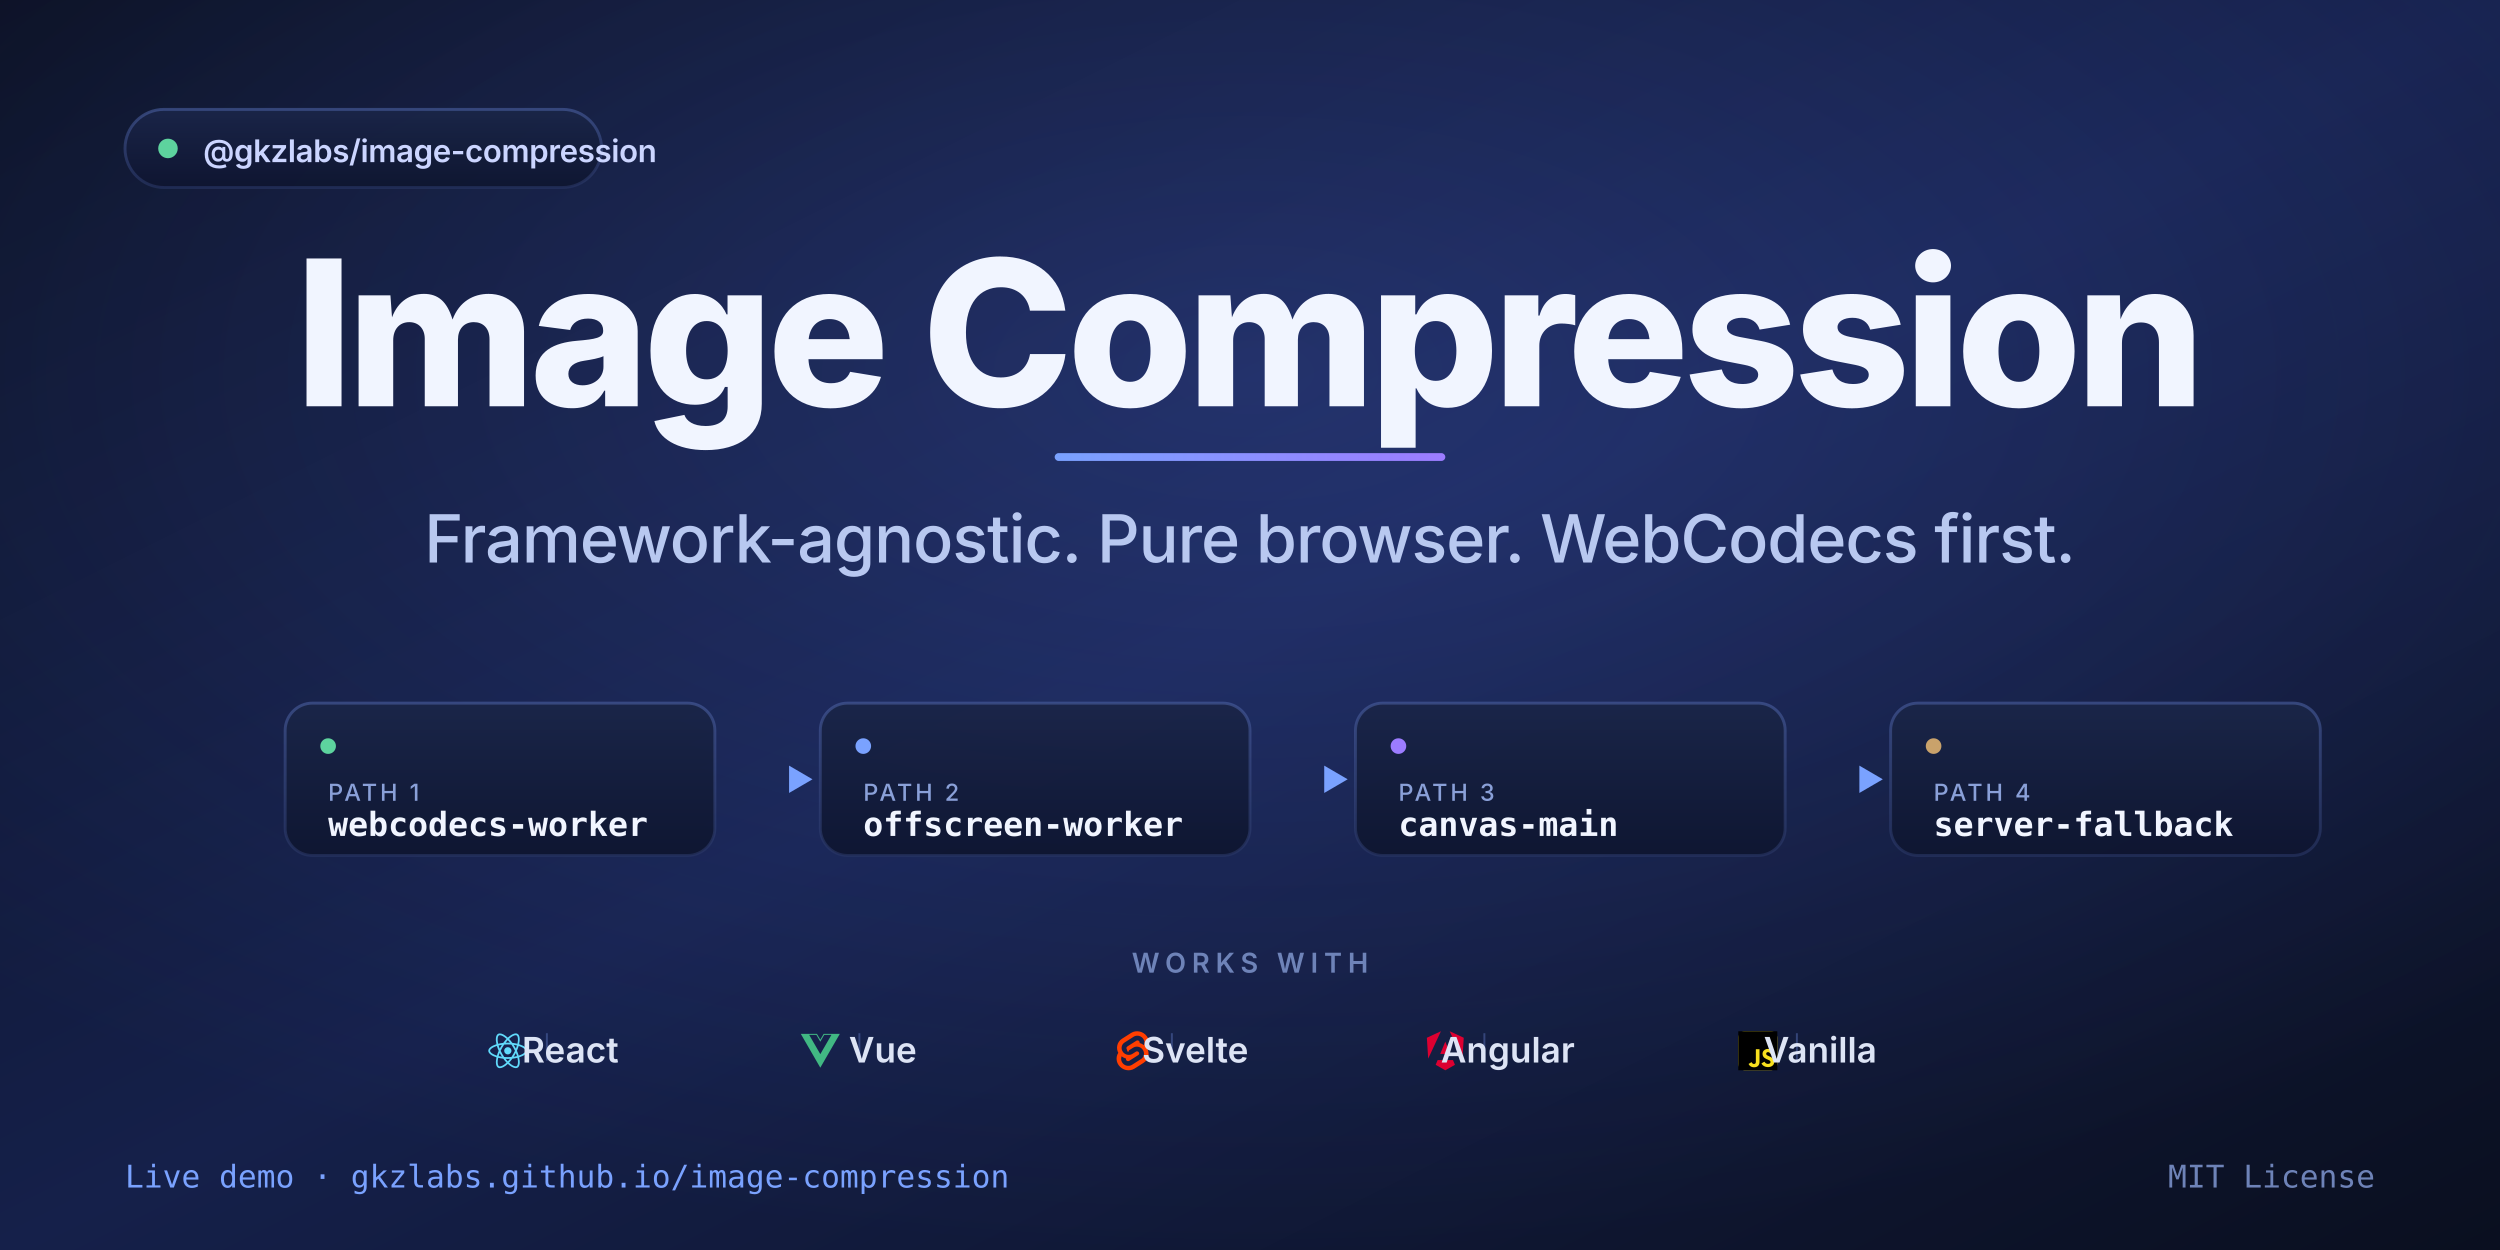
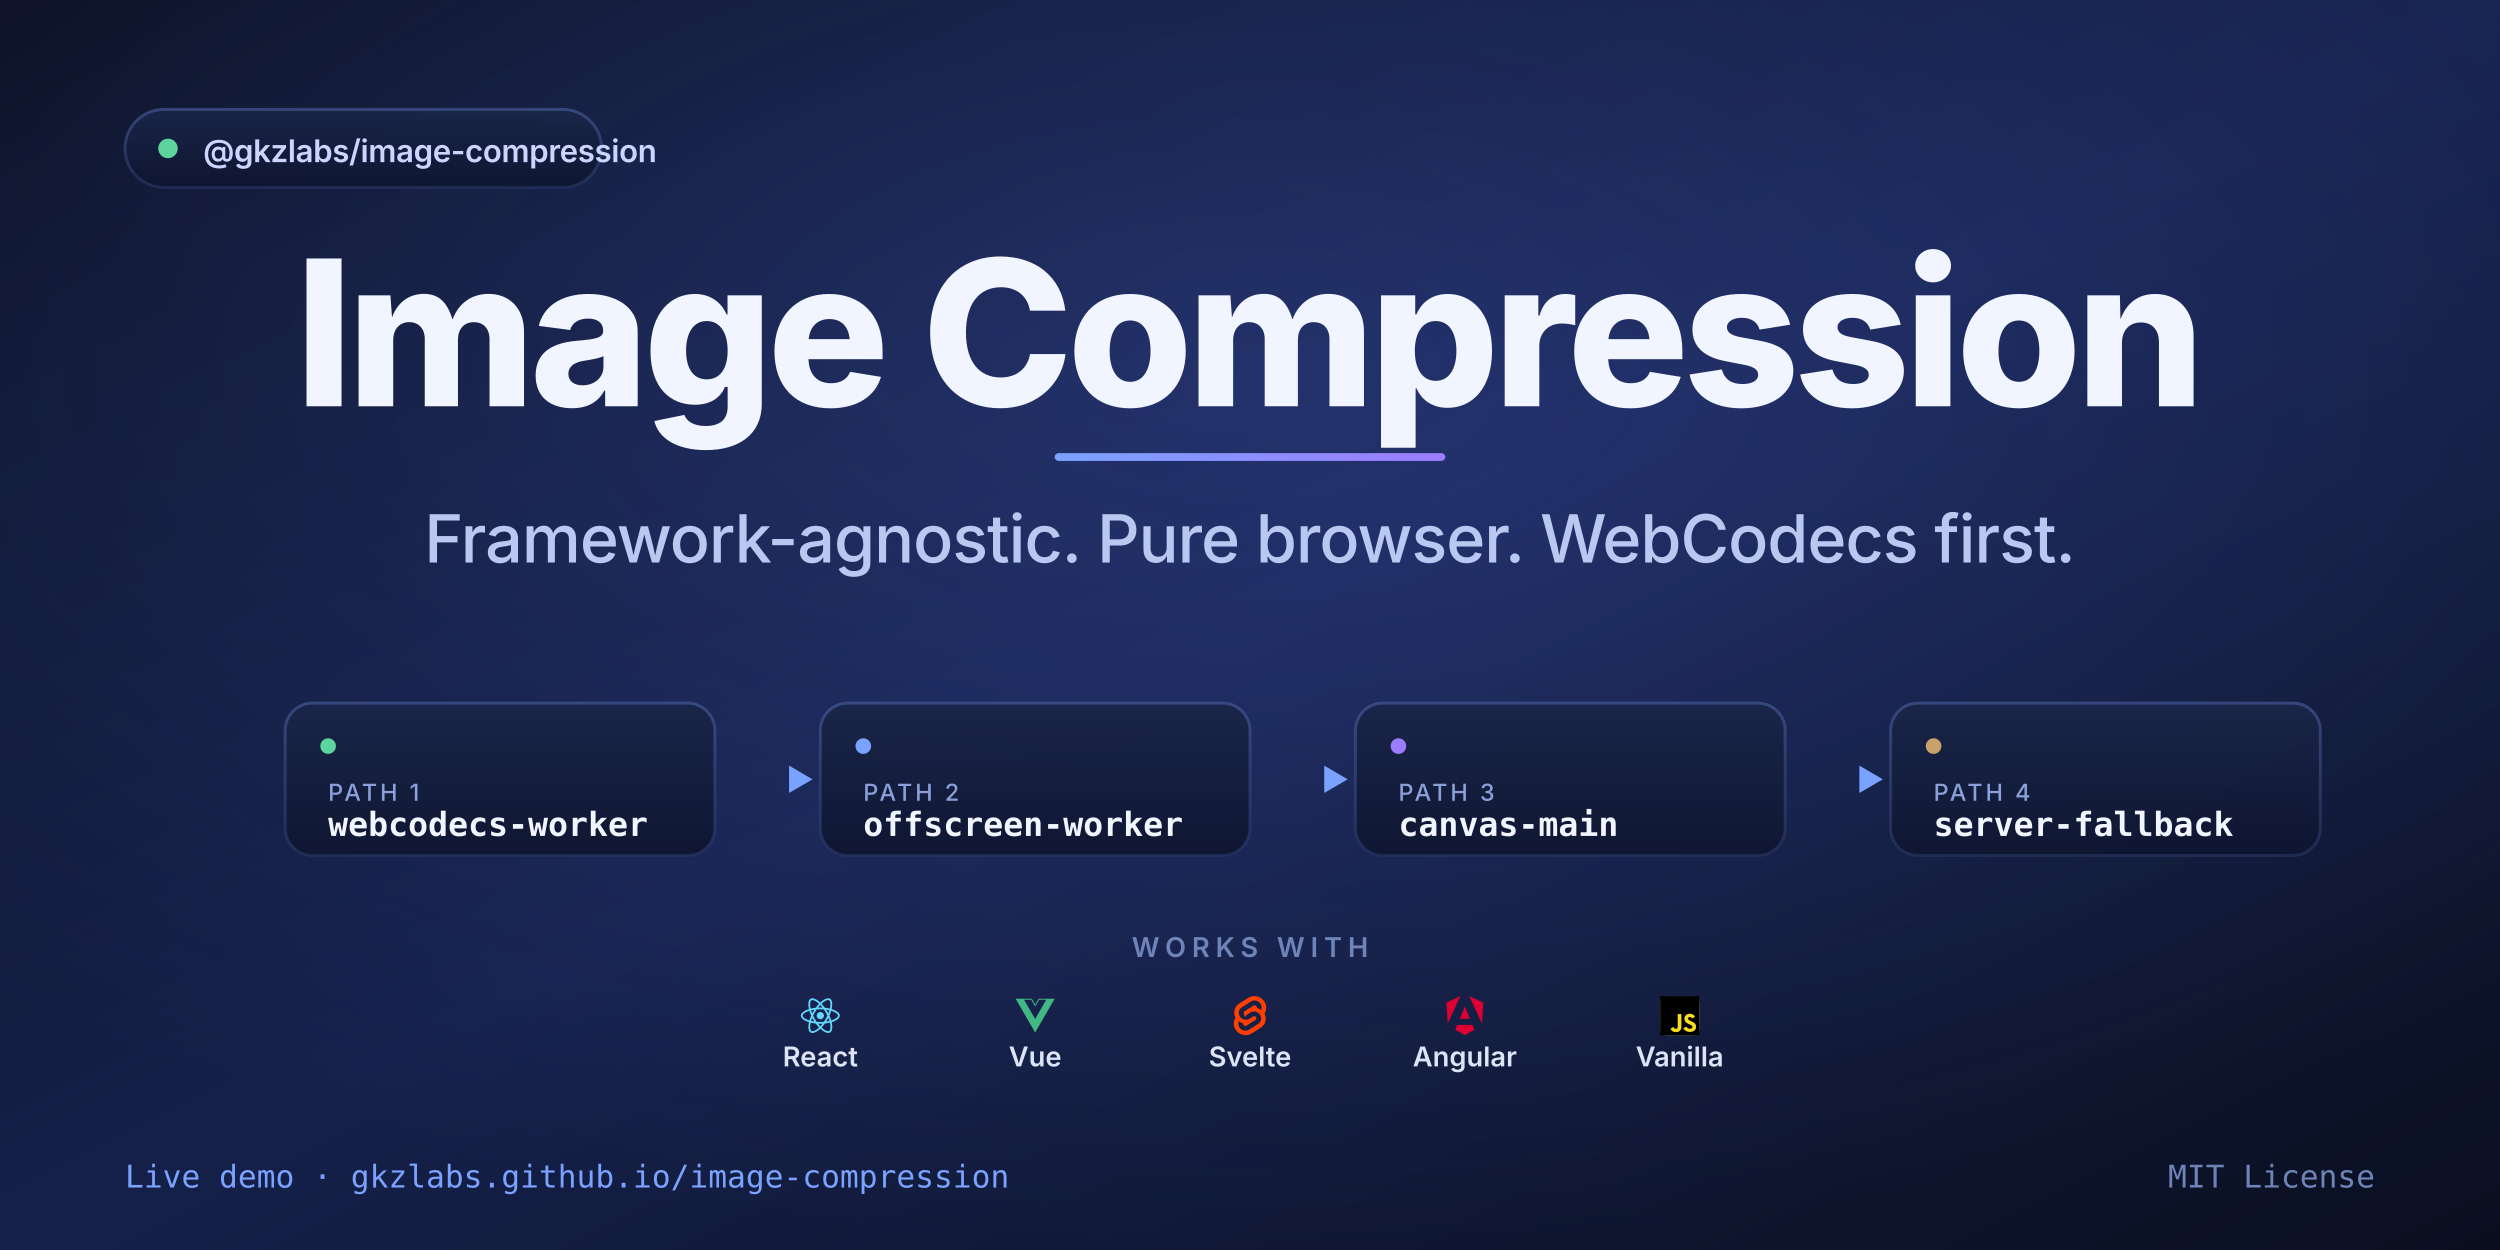
<svg xmlns="http://www.w3.org/2000/svg" viewBox="0 0 1280 640" width="1280" height="640" role="img" aria-label="@gkzlabs/image-compression — framework-agnostic image compression for the browser. Works with React, Vue, Svelte, Angular, vanilla JavaScript. Live demo at gkzlabs.github.io/image-compression.">
  <defs>
    <linearGradient id="bg" x1="0" y1="0" x2="1" y2="1">
      <stop offset="0" stop-color="#0a0f1f" />
      <stop offset="0.5" stop-color="#15204a" />
      <stop offset="1" stop-color="#0a0f1f" />
    </linearGradient>
    <radialGradient id="glow" cx="0.5" cy="0.3" r="0.7">
      <stop offset="0" stop-color="#5d7dff" stop-opacity="0.22" />
      <stop offset="1" stop-color="#5d7dff" stop-opacity="0" />
    </radialGradient>
    <linearGradient id="accent" x1="0" y1="0" x2="1" y2="0">
      <stop offset="0" stop-color="#7aa2ff" />
      <stop offset="1" stop-color="#9c7cff" />
    </linearGradient>
    <linearGradient id="chip" x1="0" y1="0" x2="0" y2="1">
      <stop offset="0" stop-color="#1a2548" stop-opacity="0.95" />
      <stop offset="1" stop-color="#0e1530" stop-opacity="0.95" />
    </linearGradient>
    <linearGradient id="chipStroke" x1="0" y1="0" x2="0" y2="1">
      <stop offset="0" stop-color="#4a5fa0" stop-opacity="0.6" />
      <stop offset="1" stop-color="#2a3766" stop-opacity="0.6" />
    </linearGradient>
  </defs>
  <rect width="1280" height="640" fill="url(#bg)" />
  <rect width="1280" height="640" fill="url(#glow)" />
  <g transform="translate(64,56)">
    <rect x="0" y="0" width="244" height="40" rx="20" fill="url(#chip)" stroke="url(#chipStroke)" stroke-width="1.5" />
    <circle cx="22" cy="20" r="5" fill="#5dd39e" />
    <text x="40" y="27" font-family="ui-sans-serif, -apple-system, 'Segoe UI', system-ui, sans-serif" font-size="16" fill="#cbd5ff" font-weight="600" letter-spacing="-0.2">@gkzlabs/image-compression</text>
  </g>
  <text x="640" y="208" text-anchor="middle" font-family="ui-sans-serif, -apple-system, 'Segoe UI', system-ui, sans-serif" font-size="104" font-weight="800" fill="#f1f5ff" letter-spacing="-3">Image Compression</text>
  <rect x="540" y="232" width="200" height="4" rx="2" fill="url(#accent)" />
  <text x="640" y="288" text-anchor="middle" font-family="ui-sans-serif, -apple-system, 'Segoe UI', system-ui, sans-serif" font-size="34" font-weight="500" fill="#b8c8f0" letter-spacing="-0.5">Framework-agnostic. Pure browser. WebCodecs first.</text>
  <g transform="translate(146,360)">
    <g transform="translate(0,0)">
      <rect width="220" height="78" rx="14" fill="url(#chip)" stroke="url(#chipStroke)" stroke-width="1.5" />
      <circle cx="22" cy="22" r="4" fill="#5dd39e" />
      <text x="22" y="50" font-family="ui-sans-serif, -apple-system, system-ui, sans-serif" font-size="12" fill="#8aa0d8" font-weight="500" letter-spacing="1.5">PATH 1</text>
      <text x="22" y="68" font-family="ui-monospace, SFMono-Regular, Menlo, monospace" font-size="17" fill="#f1f5ff" font-weight="700">webcodecs-worker</text>
    </g>
    <g transform="translate(228,39)">
      <path d="M 0 0 L 30 0" stroke="url(#accent)" stroke-width="3" stroke-linecap="round" />
      <polygon points="30,-7 42,0 30,7" fill="#7aa2ff" />
    </g>
    <g transform="translate(274,0)">
      <rect width="220" height="78" rx="14" fill="url(#chip)" stroke="url(#chipStroke)" stroke-width="1.5" />
      <circle cx="22" cy="22" r="4" fill="#7aa2ff" />
      <text x="22" y="50" font-family="ui-sans-serif, -apple-system, system-ui, sans-serif" font-size="12" fill="#8aa0d8" font-weight="500" letter-spacing="1.5">PATH 2</text>
      <text x="22" y="68" font-family="ui-monospace, SFMono-Regular, Menlo, monospace" font-size="17" fill="#f1f5ff" font-weight="700">offscreen-worker</text>
    </g>
    <g transform="translate(502,39)">
      <path d="M 0 0 L 30 0" stroke="url(#accent)" stroke-width="3" stroke-linecap="round" />
      <polygon points="30,-7 42,0 30,7" fill="#7aa2ff" />
    </g>
    <g transform="translate(548,0)">
      <rect width="220" height="78" rx="14" fill="url(#chip)" stroke="url(#chipStroke)" stroke-width="1.5" />
      <circle cx="22" cy="22" r="4" fill="#9c7cff" />
      <text x="22" y="50" font-family="ui-sans-serif, -apple-system, system-ui, sans-serif" font-size="12" fill="#8aa0d8" font-weight="500" letter-spacing="1.5">PATH 3</text>
      <text x="22" y="68" font-family="ui-monospace, SFMono-Regular, Menlo, monospace" font-size="17" fill="#f1f5ff" font-weight="700">canvas-main</text>
    </g>
    <g transform="translate(776,39)">
      <path d="M 0 0 L 30 0" stroke="url(#accent)" stroke-width="3" stroke-linecap="round" />
      <polygon points="30,-7 42,0 30,7" fill="#7aa2ff" />
    </g>
    <g transform="translate(822,0)">
      <rect width="220" height="78" rx="14" fill="url(#chip)" stroke="url(#chipStroke)" stroke-width="1.5" />
      <circle cx="22" cy="22" r="4" fill="#c9a26b" />
      <text x="22" y="50" font-family="ui-sans-serif, -apple-system, system-ui, sans-serif" font-size="12" fill="#8aa0d8" font-weight="500" letter-spacing="1.5">PATH 4</text>
      <text x="22" y="68" font-family="ui-monospace, SFMono-Regular, Menlo, monospace" font-size="17" fill="#f1f5ff" font-weight="700">server-fallback</text>
    </g>
  </g>
-   <g transform="translate(640,498)" text-anchor="middle">
+   <g transform="translate(640,490)" text-anchor="middle">
    <text x="0" y="0" font-family="ui-sans-serif, -apple-system, system-ui, sans-serif" font-size="14" fill="#6e83b8" font-weight="600" letter-spacing="3">WORKS WITH</text>
-     <g transform="translate(-390,28)">
+     <g transform="translate(-255,20)">
      <g transform="translate(0,0)">
-         <g transform="translate(0,2) scale(0.833)" fill="#61DAFB">
+         <g transform="translate(25,0) scale(0.833)" fill="#61DAFB">
          <path d="M14.23 12.004a2.236 2.236 0 0 1-2.235 2.236 2.236 2.236 0 0 1-2.236-2.236 2.236 2.236 0 0 1 2.235-2.236 2.236 2.236 0 0 1 2.236 2.236zm2.648-10.69c-1.346 0-3.107.96-4.888 2.622-1.78-1.653-3.542-2.602-4.887-2.602-.41 0-.783.093-1.106.278-1.375.793-1.683 3.264-.973 6.365C1.98 8.917 0 10.42 0 12.004c0 1.59 1.99 3.097 5.043 4.03-.704 3.113-.39 5.588.988 6.38.32.187.69.275 1.102.275 1.345 0 3.107-.96 4.888-2.624 1.78 1.654 3.542 2.603 4.887 2.603.41 0 .783-.09 1.106-.275 1.374-.792 1.683-3.263.973-6.365C22.02 15.096 24 13.59 24 12.004c0-1.59-1.99-3.097-5.043-4.032.704-3.11.39-5.587-.988-6.38-.318-.184-.688-.277-1.092-.278zm-.005 1.09v.006c.225 0 .406.044.558.127.666.382.955 1.835.73 3.704-.054.46-.142.945-.25 1.44-.96-.236-2.006-.417-3.107-.534-.66-.905-1.345-1.727-2.035-2.447 1.592-1.48 3.087-2.292 4.105-2.295zm-9.77.02c1.012 0 2.514.808 4.11 2.28-.686.72-1.37 1.537-2.02 2.442-1.107.117-2.154.298-3.113.538-.112-.49-.195-.964-.254-1.42-.23-1.868.054-3.32.714-3.707.19-.09.4-.127.563-.132zm4.882 3.05c.455.468.91.992 1.36 1.564-.44-.02-.89-.034-1.345-.034-.46 0-.915.01-1.36.034.44-.572.895-1.096 1.345-1.565zM12 8.1c.74 0 1.477.034 2.202.093.406.582.802 1.203 1.183 1.86.372.64.71 1.29 1.018 1.946-.308.655-.646 1.31-1.013 1.95-.38.66-.773 1.288-1.18 1.87-.728.063-1.466.098-2.21.098-.74 0-1.477-.035-2.202-.093-.406-.582-.802-1.204-1.183-1.86-.372-.64-.71-1.29-1.018-1.946.303-.657.646-1.313 1.013-1.954.38-.66.773-1.286 1.18-1.868.728-.064 1.466-.098 2.21-.098zm-3.635.254c-.24.377-.48.763-.704 1.16-.225.39-.435.782-.635 1.174-.265-.656-.49-1.31-.676-1.947.64-.15 1.315-.283 2.015-.386zm7.26 0c.695.103 1.365.23 2.006.387-.18.632-.405 1.282-.66 1.933-.2-.39-.41-.783-.64-1.174-.225-.392-.465-.774-.705-1.146zm3.063.675c.484.15.944.317 1.375.498 1.732.74 2.852 1.708 2.852 2.476-.005.768-1.125 1.74-2.857 2.475-.42.18-.88.342-1.355.493-.28-.958-.646-1.956-1.1-2.98.45-1.017.81-2.01 1.085-2.964zm-13.395.004c.278.96.645 1.957 1.1 2.98-.45 1.017-.812 2.01-1.086 2.964-.484-.15-.944-.318-1.37-.5-1.732-.737-2.852-1.706-2.852-2.474 0-.768 1.12-1.742 2.852-2.476.42-.18.88-.342 1.356-.494zm11.678 4.28c.265.657.49 1.312.676 1.948-.64.157-1.316.29-2.016.39.24-.375.48-.762.705-1.158.225-.39.435-.788.636-1.18zm-9.945.02c.2.392.41.783.64 1.175.23.39.465.772.705 1.143-.695-.102-1.365-.23-2.006-.386.18-.63.406-1.282.66-1.933zM17.92 16.32c.112.493.2.968.254 1.423.23 1.868-.054 3.32-.714 3.708-.147.09-.338.128-.563.128-1.012 0-2.514-.807-4.11-2.28.686-.72 1.37-1.536 2.02-2.44 1.107-.118 2.154-.3 3.113-.54zm-11.83.01c.96.234 2.006.415 3.107.532.66.905 1.345 1.727 2.035 2.446-1.595 1.483-3.092 2.295-4.11 2.295-.22-.005-.406-.05-.553-.132-.666-.38-.955-1.834-.73-3.703.054-.46.142-.944.25-1.438zm4.56.64c.44.02.89.034 1.345.034.46 0 .915-.01 1.36-.034-.44.572-.895 1.095-1.345 1.565-.455-.47-.91-.993-1.36-1.565z" />
        </g>
-         <line x1="30" y1="3" x2="30" y2="17" stroke="#4a5fa0" stroke-width="1" stroke-opacity="0.6" />
-         <text x="42" y="18" font-family="ui-sans-serif, -apple-system, system-ui, sans-serif" font-size="18" font-weight="600" fill="#dde4f5">React</text>
+         <text x="35" y="36" font-family="ui-sans-serif, -apple-system, system-ui, sans-serif" font-size="14" font-weight="600" fill="#dde4f5">React</text>
      </g>
-       <g transform="translate(160,0)">
-         <g transform="translate(0,2) scale(0.833)" fill="#41B883">
+       <g transform="translate(110,0)">
+         <g transform="translate(25,0) scale(0.833)" fill="#41B883">
          <path d="M24,1.61H14.06L12,5.16,9.94,1.61H0L12,22.39ZM12,14.08,5.16,2.23H9.59L12,6.41l2.41-4.18h4.43Z" />
        </g>
-         <line x1="30" y1="3" x2="30" y2="17" stroke="#4a5fa0" stroke-width="1" stroke-opacity="0.6" />
-         <text x="42" y="18" font-family="ui-sans-serif, -apple-system, system-ui, sans-serif" font-size="18" font-weight="600" fill="#dde4f5">Vue</text>
+         <text x="35" y="36" font-family="ui-sans-serif, -apple-system, system-ui, sans-serif" font-size="14" font-weight="600" fill="#dde4f5">Vue</text>
      </g>
-       <g transform="translate(320,0)">
-         <g transform="translate(0,2) scale(0.833)" fill="#FF3E00">
+       <g transform="translate(220,0)">
+         <g transform="translate(25,0) scale(0.833)" fill="#FF3E00">
          <path d="M10.354 21.125a4.44 4.44 0 0 1-4.765-1.767 4.109 4.109 0 0 1-.703-3.107 3.898 3.898 0 0 1 .134-.522l.105-.321.287.21a7.21 7.21 0 0 0 2.186 1.092l.208.063-.02.208a1.253 1.253 0 0 0 .226.83 1.337 1.337 0 0 0 1.435.533 1.231 1.231 0 0 0 .343-.15l5.59-3.562a1.164 1.164 0 0 0 .524-.778 1.242 1.242 0 0 0-.211-.937 1.338 1.338 0 0 0-1.435-.533 1.23 1.23 0 0 0-.343.15l-2.133 1.36a4.078 4.078 0 0 1-1.135.499 4.44 4.44 0 0 1-4.765-1.766 4.108 4.108 0 0 1-.702-3.108 3.855 3.855 0 0 1 1.742-2.582l5.589-3.563a4.072 4.072 0 0 1 1.135-.499 4.44 4.44 0 0 1 4.765 1.767 4.109 4.109 0 0 1 .703 3.107 3.943 3.943 0 0 1-.134.522l-.105.321-.286-.21a7.204 7.204 0 0 0-2.187-1.093l-.208-.063.02-.207a1.255 1.255 0 0 0-.226-.831 1.337 1.337 0 0 0-1.435-.532 1.231 1.231 0 0 0-.343.15L8.62 9.368a1.162 1.162 0 0 0-.524.778 1.24 1.24 0 0 0 .211.937 1.338 8.338 0 0 0 1.435.533 1.235 1.235 0 0 0 .344-.151l2.132-1.36a4.067 4.067 0 0 1 1.135-.498 4.44 4.44 0 0 1 4.765 1.766 4.108 4.108 0 0 1 .702 3.108 3.857 3.857 0 0 1-1.742 2.583l-5.589 3.562a4.072 4.072 0 0 1-1.135.499m10.358-17.95C18.484-.015 14.082-.96 10.9 1.068L5.31 4.63a6.412 6.412 0 0 0-2.896 4.295 6.753 6.753 0 0 0 .666 4.336 6.43 6.43 0 0 0-.96 2.396 6.833 6.833 0 0 0 1.168 5.167c2.229 3.19 6.63 4.135 9.812 2.108l5.59-3.562a6.41 6.41 0 0 0 2.896-4.295 6.756 6.756 0 0 0-.665-4.336 6.429 6.429 0 0 0 .958-2.396 6.831 6.831 0 0 0-1.167-5.168Z" />
        </g>
-         <line x1="30" y1="3" x2="30" y2="17" stroke="#4a5fa0" stroke-width="1" stroke-opacity="0.6" />
-         <text x="42" y="18" font-family="ui-sans-serif, -apple-system, system-ui, sans-serif" font-size="18" font-weight="600" fill="#dde4f5">Svelte</text>
+         <text x="35" y="36" font-family="ui-sans-serif, -apple-system, system-ui, sans-serif" font-size="14" font-weight="600" fill="#dde4f5">Svelte</text>
      </g>
-       <g transform="translate(480,0)">
-         <g transform="translate(0,2) scale(0.833)" fill="#DD0031">
+       <g transform="translate(330,0)">
+         <g transform="translate(25,0) scale(0.833)" fill="#DD0031">
          <path d="M16.712 17.711H7.288l-1.204 2.916L12 24l5.916-3.373-1.204-2.916ZM14.692 0l7.832 16.855.814-12.856L14.692 0ZM9.308 0 .662 3.999l.814 12.856L9.308 0Zm-.405 13.93h6.198L12 6.396 8.903 13.93Z" />
        </g>
-         <line x1="30" y1="3" x2="30" y2="17" stroke="#4a5fa0" stroke-width="1" stroke-opacity="0.6" />
-         <text x="42" y="18" font-family="ui-sans-serif, -apple-system, system-ui, sans-serif" font-size="18" font-weight="600" fill="#dde4f5">Angular</text>
+         <text x="35" y="36" font-family="ui-sans-serif, -apple-system, system-ui, sans-serif" font-size="14" font-weight="600" fill="#dde4f5">Angular</text>
      </g>
-       <g transform="translate(640,0)">
-         <g transform="translate(0,2) scale(0.833)">
+       <g transform="translate(440,0)">
+         <g transform="translate(25,0) scale(0.833)">
          <rect width="24" height="24" rx="4" fill="#F7DF1E" />
          <path fill="#000000" d="M0 0h24v24H0V0zm22.034 18.276c-.175-1.095-.888-2.015-3.003-2.873-.736-.345-1.554-.585-1.797-1.14-.091-.33-.105-.51-.046-.705.15-.646.915-.84 1.515-.66.39.12.75.42.976.9 1.034-.676 1.034-.676 1.755-1.125-.27-.42-.404-.601-.586-.78-.63-.705-1.469-1.065-2.834-1.034l-.705.089c-.676.165-1.32.525-1.71 1.005-1.14 1.291-.811 3.541.569 4.471 1.365 1.02 3.361 1.244 3.616 2.205.24 1.17-.87 1.545-1.966 1.41-.811-.18-1.26-.586-1.755-1.336l-1.83 1.051c.21.48.45.689.81 1.109 1.74 1.756 6.09 1.666 6.871-1.004.029-.09.24-.705.074-1.65l.046.067zm-8.983-7.245h-2.248c0 1.938-.009 3.864-.009 5.805 0 1.232.063 2.363-.138 2.711-.33.689-1.18.601-1.566.48-.396-.196-.597-.466-.83-.855-.063-.105-.11-.196-.127-.196l-1.825 1.125c.305.63.75 1.172 1.324 1.517.855.51 2.004.675 3.207.405.783-.226 1.458-.691 1.811-1.411.51-.93.402-2.07.397-3.346.012-2.054 0-4.109 0-6.179l.004-.056z" />
        </g>
-         <line x1="30" y1="3" x2="30" y2="17" stroke="#4a5fa0" stroke-width="1" stroke-opacity="0.6" />
-         <text x="42" y="18" font-family="ui-sans-serif, -apple-system, system-ui, sans-serif" font-size="18" font-weight="600" fill="#dde4f5">Vanilla</text>
+         <text x="35" y="36" font-family="ui-sans-serif, -apple-system, system-ui, sans-serif" font-size="14" font-weight="600" fill="#dde4f5">Vanilla</text>
      </g>
    </g>
  </g>
  <g transform="translate(64,608)">
    <text x="0" y="0" font-family="ui-monospace, SFMono-Regular, Menlo, monospace" font-size="16" fill="#7aa2ff" font-weight="500">Live demo · gkzlabs.github.io/image-compression</text>
  </g>
  <g transform="translate(1216,608)" text-anchor="end">
    <text x="0" y="0" font-family="ui-monospace, SFMono-Regular, Menlo, monospace" font-size="16" fill="#6e83b8" font-weight="500">MIT License</text>
  </g>
</svg>
